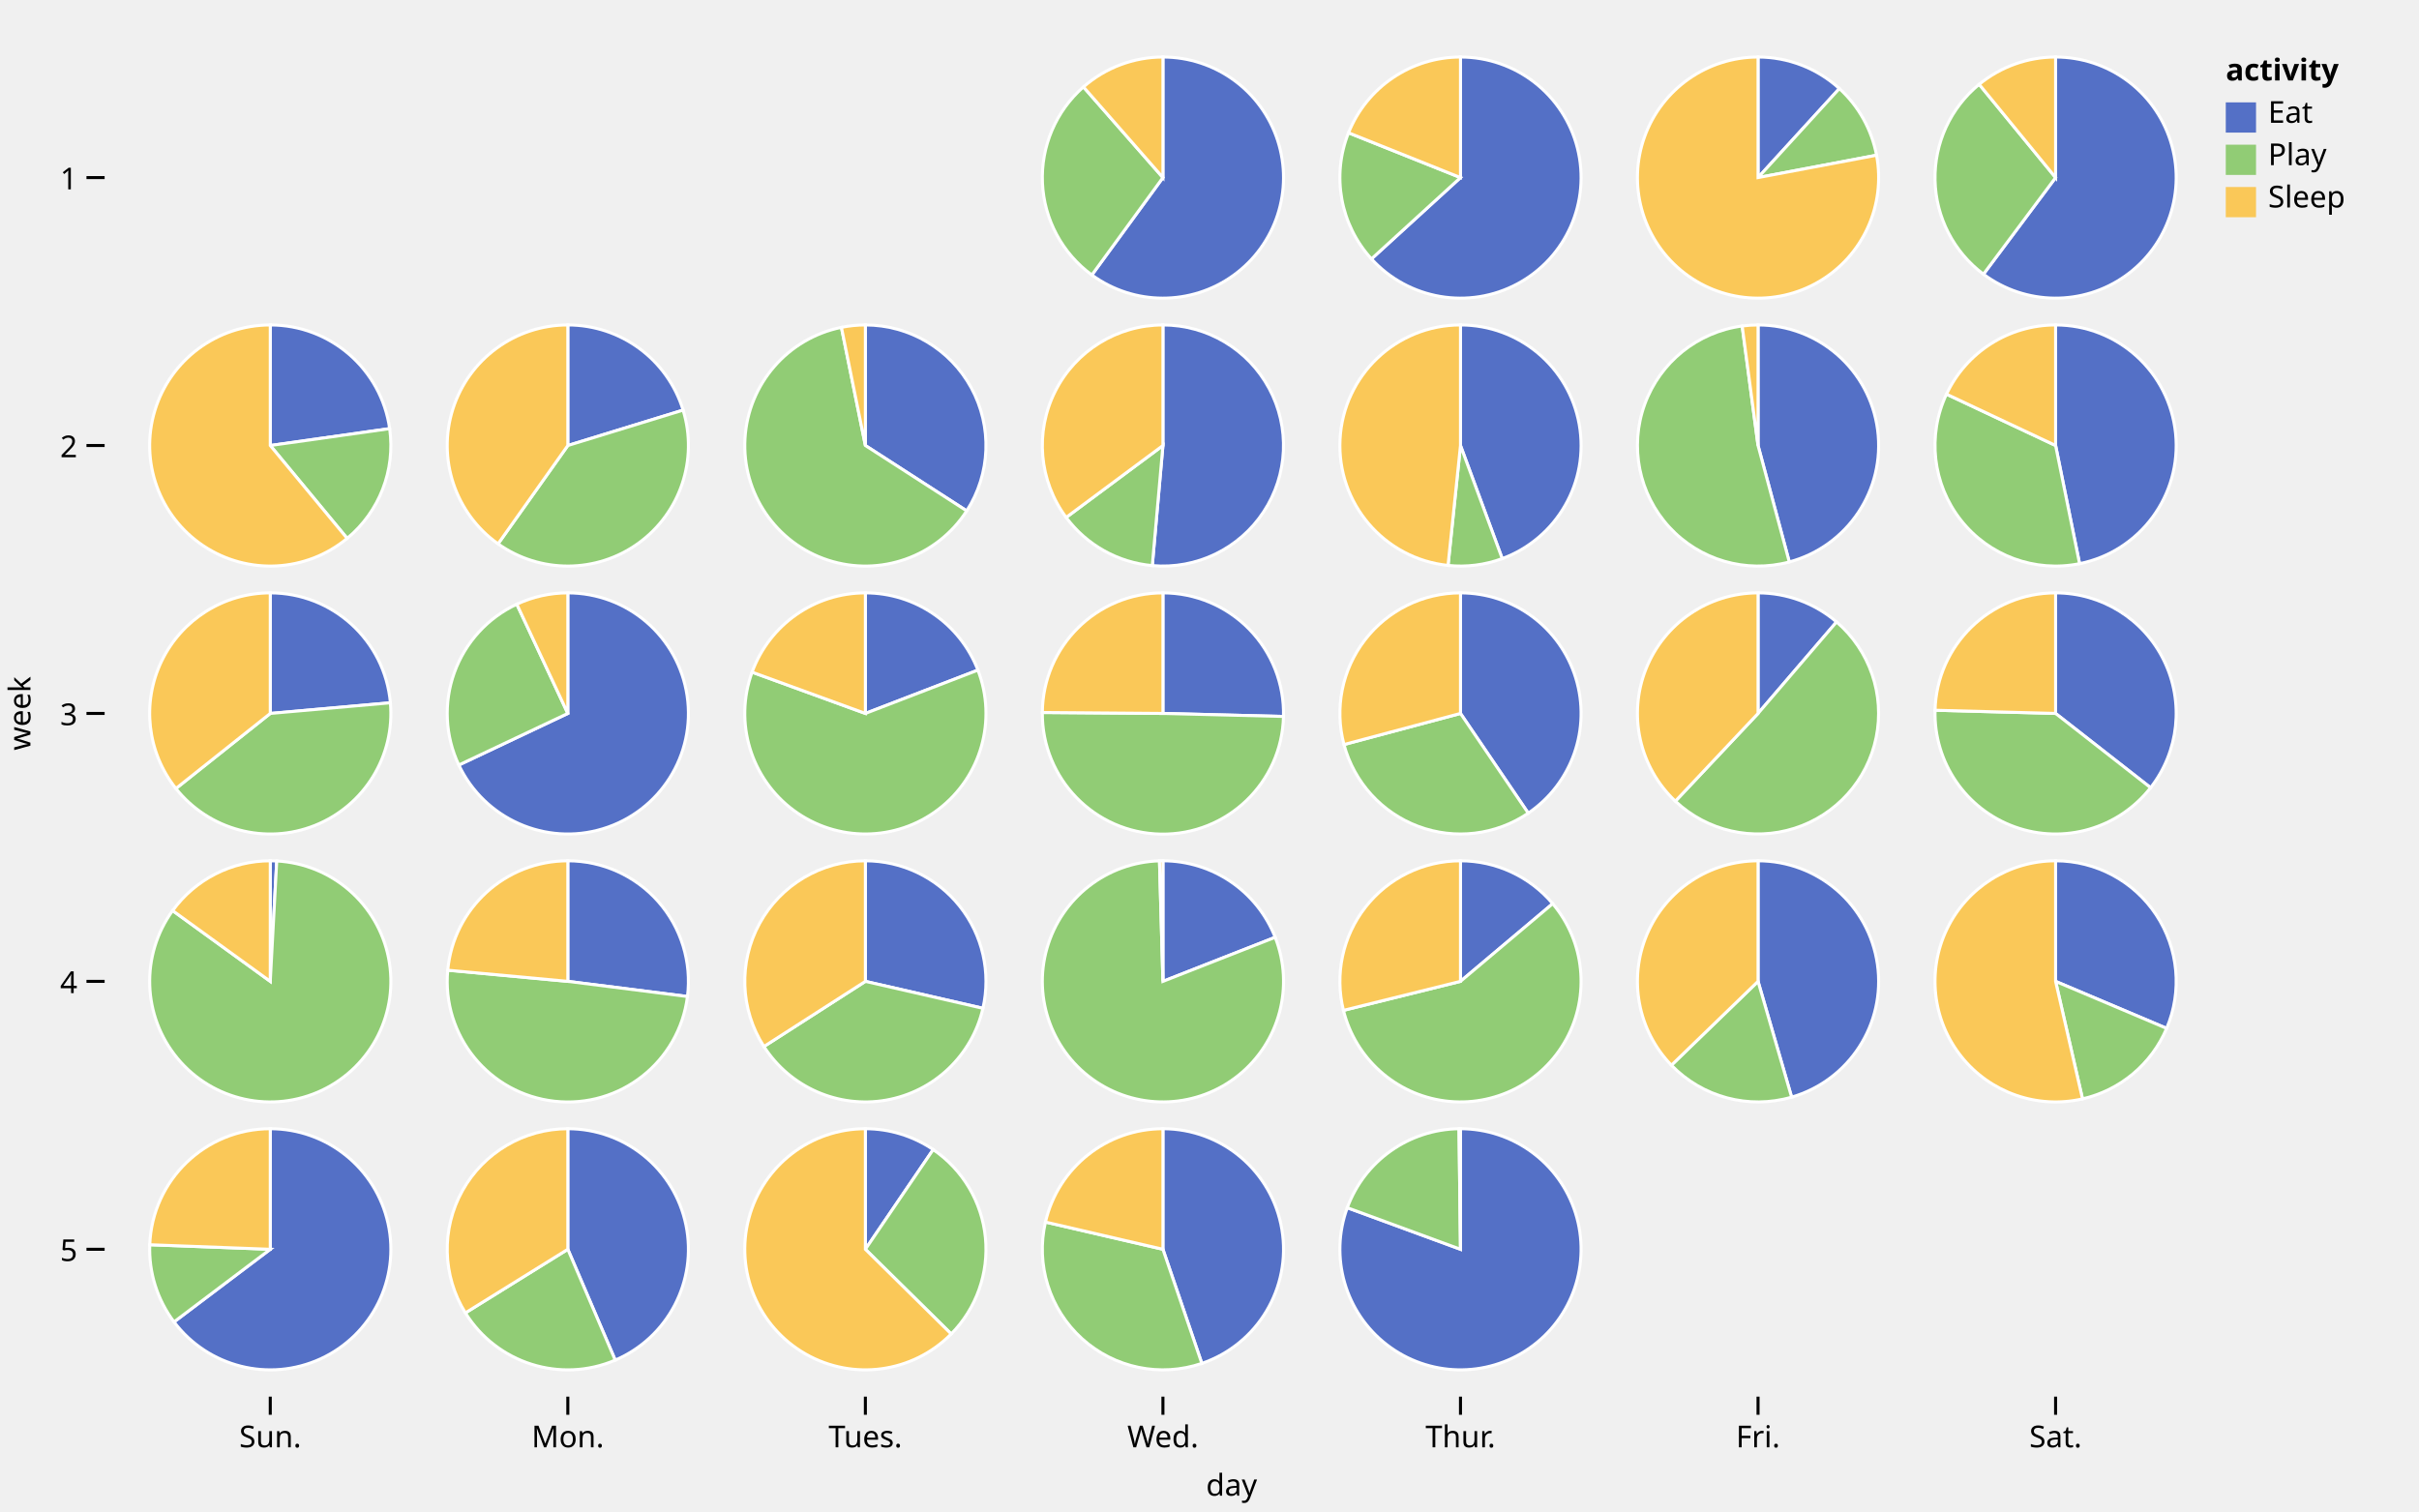
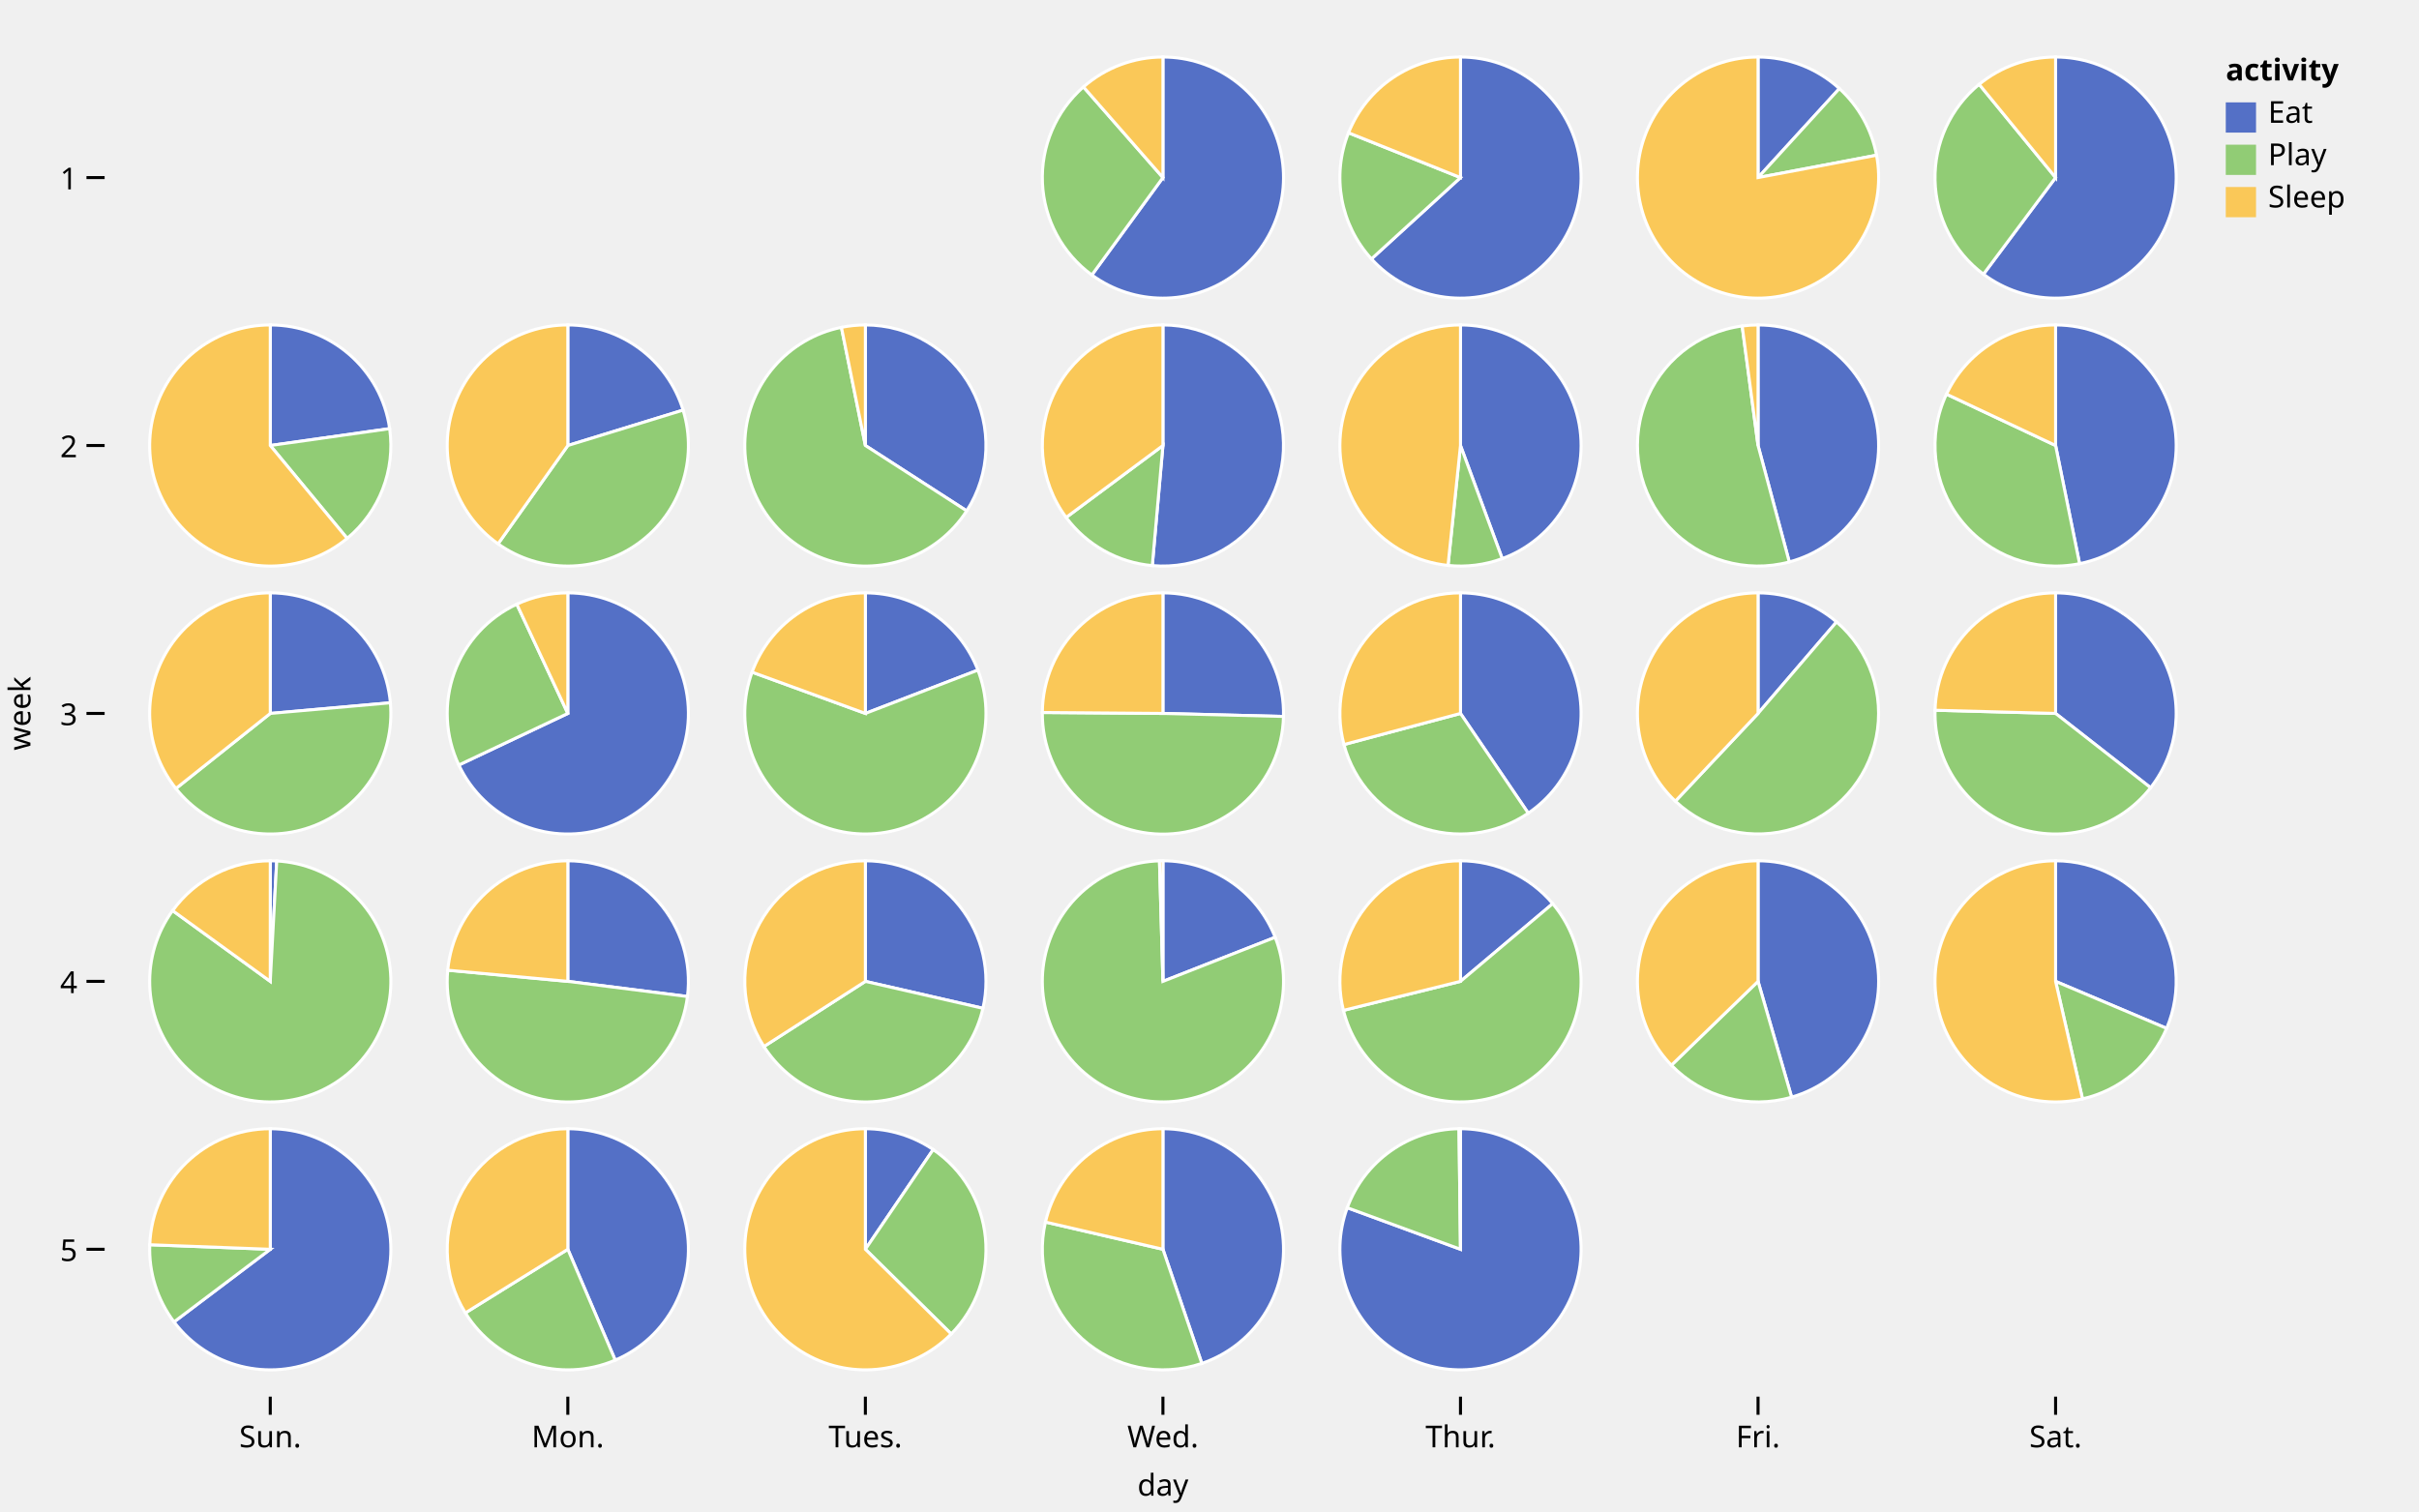
<svg xmlns="http://www.w3.org/2000/svg" width="800" height="500" viewBox="0 0 800 500">
  <g transform="translate(360.0563,18.86275)">
    <text x="376.044" y="0" font-family="system-ui, sans-serif" font-size="10" font-weight="bold" dominant-baseline="text-before-edge" fill="currentColor">activity</text>
    <rect x="376.044" y="15" width="10" height="10" fill="#5470c6" />
    <rect x="376.044" y="29" width="10" height="10" fill="#91cc75" />
    <rect x="376.044" y="43" width="10" height="10" fill="#fac858" />
    <text x="390.044" y="14" font-family="system-ui, sans-serif" font-size="10" dominant-baseline="text-before-edge" fill="currentColor">Eat</text>
    <text x="390.044" y="28" font-family="system-ui, sans-serif" font-size="10" dominant-baseline="text-before-edge" fill="currentColor">Play</text>
    <text x="390.044" y="42" font-family="system-ui, sans-serif" font-size="10" dominant-baseline="text-before-edge" fill="currentColor">Sleep</text>
    <path d="M-23.508,32.218A39.882,39.882,0,1,0,0,-39.882L0,0Z" transform="translate(24.54296,39.88235)" fill="#5470c6" stroke="white" />
    <path d="M-26.29,-29.991A39.882,39.882,0,0,0,-23.508,32.218L0,0Z" transform="translate(24.54296,39.88235)" fill="#91cc75" stroke="white" />
    <path d="M0,-39.882A39.882,39.882,0,0,0,-26.29,-29.991L0,0Z" transform="translate(24.54296,39.88235)" fill="#fac858" stroke="white" />
  </g>
  <g transform="translate(360.0563,107.4902)">
    <path d="M-3.521,39.727A39.882,39.882,0,1,0,0,-39.882L0,0Z" transform="translate(24.54296,39.88235)" fill="#5470c6" stroke="white" />
    <path d="M-32.011,23.789A39.882,39.882,0,0,0,-3.521,39.727L0,0Z" transform="translate(24.54296,39.88235)" fill="#91cc75" stroke="white" />
    <path d="M0,-39.882A39.882,39.882,0,0,0,-32.011,23.789L0,0Z" transform="translate(24.54296,39.88235)" fill="#fac858" stroke="white" />
  </g>
  <g transform="translate(360.0563,196.1176)">
    <path d="M39.87,0.997A39.882,39.882,0,0,0,0,-39.882L0,0Z" transform="translate(24.54296,39.88235)" fill="#5470c6" stroke="white" />
    <path d="M-39.881,-0.312A39.882,39.882,0,0,0,39.87,0.997L0,0Z" transform="translate(24.54296,39.88235)" fill="#91cc75" stroke="white" />
    <path d="M0,-39.882A39.882,39.882,0,0,0,-39.881,-0.312L0,0Z" transform="translate(24.54296,39.88235)" fill="#fac858" stroke="white" />
  </g>
  <g transform="translate(360.0563,284.7451)">
    <path d="M37.125,-14.573A39.882,39.882,0,0,0,0,-39.882L0,0Z" transform="translate(24.54296,39.88235)" fill="#5470c6" stroke="white" />
    <path d="M-1.141,-39.866A39.882,39.882,0,1,0,37.125,-14.573L0,0Z" transform="translate(24.54296,39.88235)" fill="#91cc75" stroke="white" />
    <path d="M0,-39.882A39.882,39.882,0,0,0,-1.141,-39.866L0,0Z" transform="translate(24.54296,39.88235)" fill="#fac858" stroke="white" />
  </g>
  <g transform="translate(360.0563,373.3725)">
    <path d="M12.868,37.749A39.882,39.882,0,0,0,0,-39.882L0,0Z" transform="translate(24.54296,39.88235)" fill="#5470c6" stroke="white" />
    <path d="M-38.852,-9.008A39.882,39.882,0,0,0,12.868,37.749L0,0Z" transform="translate(24.54296,39.88235)" fill="#91cc75" stroke="white" />
    <path d="M0,-39.882A39.882,39.882,0,0,0,-38.852,-9.008L0,0Z" transform="translate(24.54296,39.88235)" fill="#fac858" stroke="white" />
  </g>
  <g transform="translate(465.0423,18.86275)">
    <path d="M-29.442,26.903A39.882,39.882,0,1,0,0,-39.882L0,0Z" transform="translate(17.96304,39.88235)" fill="#5470c6" stroke="white" />
    <path d="M-37.026,-14.821A39.882,39.882,0,0,0,-29.442,26.903L0,0Z" transform="translate(17.96304,39.88235)" fill="#91cc75" stroke="white" />
    <path d="M0,-39.882A39.882,39.882,0,0,0,-37.026,-14.821L0,0Z" transform="translate(17.96304,39.88235)" fill="#fac858" stroke="white" />
  </g>
  <g transform="translate(465.0423,107.4902)">
    <path d="M13.806,37.416A39.882,39.882,0,0,0,0,-39.882L0,0Z" transform="translate(17.96304,39.88235)" fill="#5470c6" stroke="white" />
    <path d="M-4.12,39.669A39.882,39.882,0,0,0,13.806,37.416L0,0Z" transform="translate(17.96304,39.88235)" fill="#91cc75" stroke="white" />
    <path d="M0,-39.882A39.882,39.882,0,0,0,-4.12,39.669L0,0Z" transform="translate(17.96304,39.88235)" fill="#fac858" stroke="white" />
  </g>
  <g transform="translate(465.0423,196.1176)">
    <path d="M22.414,32.988A39.882,39.882,0,0,0,0,-39.882L0,0Z" transform="translate(17.96304,39.88235)" fill="#5470c6" stroke="white" />
    <path d="M-38.531,10.293A39.882,39.882,0,0,0,22.414,32.988L0,0Z" transform="translate(17.96304,39.88235)" fill="#91cc75" stroke="white" />
    <path d="M0,-39.882A39.882,39.882,0,0,0,-38.531,10.293L0,0Z" transform="translate(17.96304,39.88235)" fill="#fac858" stroke="white" />
  </g>
  <g transform="translate(465.0423,284.7451)">
    <path d="M30.498,-25.7A39.882,39.882,0,0,0,0,-39.882L0,0Z" transform="translate(17.96304,39.88235)" fill="#5470c6" stroke="white" />
    <path d="M-38.711,9.596A39.882,39.882,0,1,0,30.498,-25.7L0,0Z" transform="translate(17.96304,39.88235)" fill="#91cc75" stroke="white" />
    <path d="M0,-39.882A39.882,39.882,0,0,0,-38.711,9.596L0,0Z" transform="translate(17.96304,39.88235)" fill="#fac858" stroke="white" />
  </g>
  <g transform="translate(465.0423,373.3725)">
    <path d="M-37.437,-13.75A39.882,39.882,0,1,0,0,-39.882L0,0Z" transform="translate(17.96304,39.88235)" fill="#5470c6" stroke="white" />
    <path d="M-0.484,-39.879A39.882,39.882,0,0,0,-37.437,-13.75L0,0Z" transform="translate(17.96304,39.88235)" fill="#91cc75" stroke="white" />
    <path d="M0,-39.882A39.882,39.882,0,0,0,-0.484,-39.879L0,0Z" transform="translate(17.96304,39.88235)" fill="#fac858" stroke="white" />
  </g>
  <g transform="translate(570.0282,18.86275)">
    <path d="M26.897,-29.448A39.882,39.882,0,0,0,0,-39.882L0,0Z" transform="translate(11.38313,39.88235)" fill="#5470c6" stroke="white" />
    <path d="M39.19,-7.398A39.882,39.882,0,0,0,26.897,-29.448L0,0Z" transform="translate(11.38313,39.88235)" fill="#91cc75" stroke="white" />
    <path d="M0,-39.882A39.882,39.882,0,1,0,39.19,-7.398L0,0Z" transform="translate(11.38313,39.88235)" fill="#fac858" stroke="white" />
  </g>
  <g transform="translate(570.0282,107.4902)">
    <path d="M10.333,38.52A39.882,39.882,0,0,0,0,-39.882L0,0Z" transform="translate(11.38313,39.88235)" fill="#5470c6" stroke="white" />
    <path d="M-5.247,-39.536A39.882,39.882,0,1,0,10.333,38.52L0,0Z" transform="translate(11.38313,39.88235)" fill="#91cc75" stroke="white" />
    <path d="M0,-39.882A39.882,39.882,0,0,0,-5.247,-39.536L0,0Z" transform="translate(11.38313,39.88235)" fill="#fac858" stroke="white" />
  </g>
  <g transform="translate(570.0282,196.1176)">
    <path d="M25.967,-30.271A39.882,39.882,0,0,0,0,-39.882L0,0Z" transform="translate(11.38313,39.88235)" fill="#5470c6" stroke="white" />
    <path d="M-27.346,29.031A39.882,39.882,0,1,0,25.967,-30.271L0,0Z" transform="translate(11.38313,39.88235)" fill="#91cc75" stroke="white" />
    <path d="M0,-39.882A39.882,39.882,0,0,0,-27.346,29.031L0,0Z" transform="translate(11.38313,39.88235)" fill="#fac858" stroke="white" />
  </g>
  <g transform="translate(570.0282,284.7451)">
    <path d="M11.108,38.304A39.882,39.882,0,0,0,0,-39.882L0,0Z" transform="translate(11.38313,39.88235)" fill="#5470c6" stroke="white" />
    <path d="M-28.654,27.741A39.882,39.882,0,0,0,11.108,38.304L0,0Z" transform="translate(11.38313,39.88235)" fill="#91cc75" stroke="white" />
    <path d="M0,-39.882A39.882,39.882,0,0,0,-28.654,27.741L0,0Z" transform="translate(11.38313,39.88235)" fill="#fac858" stroke="white" />
  </g>
  <g transform="translate(675.0141,18.86275)">
    <path d="M-23.861,31.957A39.882,39.882,0,1,0,0,-39.882L0,0Z" transform="translate(4.803215,39.88235)" fill="#5470c6" stroke="white" />
    <path d="M-25.274,-30.851A39.882,39.882,0,0,0,-23.861,31.957L0,0Z" transform="translate(4.803215,39.88235)" fill="#91cc75" stroke="white" />
    <path d="M0,-39.882A39.882,39.882,0,0,0,-25.274,-30.851L0,0Z" transform="translate(4.803215,39.88235)" fill="#fac858" stroke="white" />
  </g>
  <g transform="translate(675.0141,107.4902)">
    <path d="M7.929,39.086A39.882,39.882,0,0,0,0,-39.882L0,0Z" transform="translate(4.803215,39.88235)" fill="#5470c6" stroke="white" />
    <path d="M-36.083,-16.988A39.882,39.882,0,0,0,7.929,39.086L0,0Z" transform="translate(4.803215,39.88235)" fill="#91cc75" stroke="white" />
    <path d="M0,-39.882A39.882,39.882,0,0,0,-36.083,-16.988L0,0Z" transform="translate(4.803215,39.88235)" fill="#fac858" stroke="white" />
  </g>
  <g transform="translate(675.0141,196.1176)">
    <path d="M31.418,24.566A39.882,39.882,0,0,0,0,-39.882L0,0Z" transform="translate(4.803215,39.88235)" fill="#5470c6" stroke="white" />
    <path d="M-39.868,-1.055A39.882,39.882,0,0,0,31.418,24.566L0,0Z" transform="translate(4.803215,39.88235)" fill="#91cc75" stroke="white" />
    <path d="M0,-39.882A39.882,39.882,0,0,0,-39.868,-1.055L0,0Z" transform="translate(4.803215,39.88235)" fill="#fac858" stroke="white" />
  </g>
  <g transform="translate(675.0141,284.7451)">
    <path d="M36.726,15.55A39.882,39.882,0,0,0,0,-39.882L0,0Z" transform="translate(4.803215,39.88235)" fill="#5470c6" stroke="white" />
    <path d="M8.901,38.876A39.882,39.882,0,0,0,36.726,15.55L0,0Z" transform="translate(4.803215,39.88235)" fill="#91cc75" stroke="white" />
    <path d="M0,-39.882A39.882,39.882,0,1,0,8.901,38.876L0,0Z" transform="translate(4.803215,39.88235)" fill="#fac858" stroke="white" />
  </g>
  <g transform="translate(45.09859,107.4902)">
    <path d="M39.489,-5.586A39.882,39.882,0,0,0,0,-39.882L0,0Z" transform="translate(44.2827,39.88235)" fill="#5470c6" stroke="white" />
    <path d="M25.431,30.722A39.882,39.882,0,0,0,39.489,-5.586L0,0Z" transform="translate(44.2827,39.88235)" fill="#91cc75" stroke="white" />
    <path d="M0,-39.882A39.882,39.882,0,1,0,25.431,30.722L0,0Z" transform="translate(44.2827,39.88235)" fill="#fac858" stroke="white" />
  </g>
  <g transform="translate(45.09859,196.1176)">
    <path d="M39.727,-3.522A39.882,39.882,0,0,0,0,-39.882L0,0Z" transform="translate(44.2827,39.88235)" fill="#5470c6" stroke="white" />
    <path d="M-31.206,24.836A39.882,39.882,0,0,0,39.727,-3.522L0,0Z" transform="translate(44.2827,39.88235)" fill="#91cc75" stroke="white" />
    <path d="M0,-39.882A39.882,39.882,0,0,0,-31.206,24.836L0,0Z" transform="translate(44.2827,39.88235)" fill="#fac858" stroke="white" />
  </g>
  <g transform="translate(45.09859,284.7451)">
    <path d="M2.141,-39.825A39.882,39.882,0,0,0,0,-39.882L0,0Z" transform="translate(44.2827,39.88235)" fill="#5470c6" stroke="white" />
    <path d="M-32.293,-23.404A39.882,39.882,0,1,0,2.141,-39.825L0,0Z" transform="translate(44.2827,39.88235)" fill="#91cc75" stroke="white" />
    <path d="M0,-39.882A39.882,39.882,0,0,0,-32.293,-23.404L0,0Z" transform="translate(44.2827,39.88235)" fill="#fac858" stroke="white" />
  </g>
  <g transform="translate(45.09859,373.3725)">
    <path d="M-31.833,24.026A39.882,39.882,0,1,0,0,-39.882L0,0Z" transform="translate(44.2827,39.88235)" fill="#5470c6" stroke="white" />
    <path d="M-39.854,-1.503A39.882,39.882,0,0,0,-31.833,24.026L0,0Z" transform="translate(44.2827,39.88235)" fill="#91cc75" stroke="white" />
    <path d="M0,-39.882A39.882,39.882,0,0,0,-39.854,-1.503L0,0Z" transform="translate(44.2827,39.88235)" fill="#fac858" stroke="white" />
  </g>
  <g transform="translate(150.0845,107.4902)">
    <path d="M38.125,-11.71A39.882,39.882,0,0,0,0,-39.882L0,0Z" transform="translate(37.70279,39.88235)" fill="#5470c6" stroke="white" />
    <path d="M-23.076,32.528A39.882,39.882,0,0,0,38.125,-11.71L0,0Z" transform="translate(37.70279,39.88235)" fill="#91cc75" stroke="white" />
    <path d="M0,-39.882A39.882,39.882,0,0,0,-23.076,32.528L0,0Z" transform="translate(37.70279,39.88235)" fill="#fac858" stroke="white" />
  </g>
  <g transform="translate(150.0845,196.1176)">
    <path d="M-36.047,17.064A39.882,39.882,0,1,0,0,-39.882L0,0Z" transform="translate(37.70279,39.88235)" fill="#5470c6" stroke="white" />
    <path d="M-16.873,-36.137A39.882,39.882,0,0,0,-36.047,17.064L0,0Z" transform="translate(37.70279,39.88235)" fill="#91cc75" stroke="white" />
    <path d="M0,-39.882A39.882,39.882,0,0,0,-16.873,-36.137L0,0Z" transform="translate(37.70279,39.88235)" fill="#fac858" stroke="white" />
  </g>
  <g transform="translate(150.0845,284.7451)">
    <path d="M39.567,5.006A39.882,39.882,0,0,0,0,-39.882L0,0Z" transform="translate(37.70279,39.88235)" fill="#5470c6" stroke="white" />
    <path d="M-39.711,-3.69A39.882,39.882,0,0,0,39.567,5.006L0,0Z" transform="translate(37.70279,39.88235)" fill="#91cc75" stroke="white" />
    <path d="M0,-39.882A39.882,39.882,0,0,0,-39.711,-3.69L0,0Z" transform="translate(37.70279,39.88235)" fill="#fac858" stroke="white" />
  </g>
  <g transform="translate(150.0845,373.3725)">
    <path d="M15.68,36.671A39.882,39.882,0,0,0,0,-39.882L0,0Z" transform="translate(37.70279,39.88235)" fill="#5470c6" stroke="white" />
    <path d="M-33.879,21.043A39.882,39.882,0,0,0,15.68,36.671L0,0Z" transform="translate(37.70279,39.88235)" fill="#91cc75" stroke="white" />
    <path d="M0,-39.882A39.882,39.882,0,0,0,-33.879,21.043L0,0Z" transform="translate(37.70279,39.88235)" fill="#fac858" stroke="white" />
  </g>
  <g transform="translate(255.0704,107.4902)">
    <path d="M33.514,21.619A39.882,39.882,0,0,0,0,-39.882L0,0Z" transform="translate(31.12287,39.88235)" fill="#5470c6" stroke="white" />
    <path d="M-7.923,-39.087A39.882,39.882,0,1,0,33.514,21.619L0,0Z" transform="translate(31.12287,39.88235)" fill="#91cc75" stroke="white" />
    <path d="M0,-39.882A39.882,39.882,0,0,0,-7.923,-39.087L0,0Z" transform="translate(31.12287,39.88235)" fill="#fac858" stroke="white" />
  </g>
  <g transform="translate(255.0704,196.1176)">
    <path d="M37.219,-14.331A39.882,39.882,0,0,0,0,-39.882L0,0Z" transform="translate(31.12287,39.88235)" fill="#5470c6" stroke="white" />
    <path d="M-37.472,-13.655A39.882,39.882,0,1,0,37.219,-14.331L0,0Z" transform="translate(31.12287,39.88235)" fill="#91cc75" stroke="white" />
    <path d="M0,-39.882A39.882,39.882,0,0,0,-37.472,-13.655L0,0Z" transform="translate(31.12287,39.88235)" fill="#fac858" stroke="white" />
  </g>
  <g transform="translate(255.0704,284.7451)">
    <path d="M38.874,8.911A39.882,39.882,0,0,0,0,-39.882L0,0Z" transform="translate(31.12287,39.88235)" fill="#5470c6" stroke="white" />
    <path d="M-33.554,21.558A39.882,39.882,0,0,0,38.874,8.911L0,0Z" transform="translate(31.12287,39.88235)" fill="#91cc75" stroke="white" />
    <path d="M0,-39.882A39.882,39.882,0,0,0,-33.554,21.558L0,0Z" transform="translate(31.12287,39.88235)" fill="#fac858" stroke="white" />
  </g>
  <g transform="translate(255.0704,373.3725)">
    <path d="M22.425,-32.981A39.882,39.882,0,0,0,0,-39.882L0,0Z" transform="translate(31.12287,39.88235)" fill="#5470c6" stroke="white" />
    <path d="M28.389,28.012A39.882,39.882,0,0,0,22.425,-32.981L0,0Z" transform="translate(31.12287,39.88235)" fill="#91cc75" stroke="white" />
    <path d="M0,-39.882A39.882,39.882,0,1,0,28.389,28.012L0,0Z" transform="translate(31.12287,39.88235)" fill="#fac858" stroke="white" />
  </g>
  <line x1="89.381" y1="462" x2="89.381" y2="468" stroke="currentColor" stroke-width="1" />
  <line x1="187.787" y1="462" x2="187.787" y2="468" stroke="currentColor" stroke-width="1" />
  <line x1="286.193" y1="462" x2="286.193" y2="468" stroke="currentColor" stroke-width="1" />
  <line x1="384.599" y1="462" x2="384.599" y2="468" stroke="currentColor" stroke-width="1" />
  <line x1="483.005" y1="462" x2="483.005" y2="468" stroke="currentColor" stroke-width="1" />
  <line x1="581.411" y1="462" x2="581.411" y2="468" stroke="currentColor" stroke-width="1" />
  <line x1="679.817" y1="462" x2="679.817" y2="468" stroke="currentColor" stroke-width="1" />
  <text x="89.381" y="471" font-family="system-ui, sans-serif" font-size="10" text-anchor="middle" dominant-baseline="text-before-edge" fill="currentColor">Sun.</text>
  <text x="187.787" y="471" font-family="system-ui, sans-serif" font-size="10" text-anchor="middle" dominant-baseline="text-before-edge" fill="currentColor">Mon.</text>
  <text x="286.193" y="471" font-family="system-ui, sans-serif" font-size="10" text-anchor="middle" dominant-baseline="text-before-edge" fill="currentColor">Tues.</text>
  <text x="384.599" y="471" font-family="system-ui, sans-serif" font-size="10" text-anchor="middle" dominant-baseline="text-before-edge" fill="currentColor">Wed.</text>
  <text x="483.005" y="471" font-family="system-ui, sans-serif" font-size="10" text-anchor="middle" dominant-baseline="text-before-edge" fill="currentColor">Thur.</text>
  <text x="581.411" y="471" font-family="system-ui, sans-serif" font-size="10" text-anchor="middle" dominant-baseline="text-before-edge" fill="currentColor">Fri.</text>
  <text x="679.817" y="471" font-family="system-ui, sans-serif" font-size="10" text-anchor="middle" dominant-baseline="text-before-edge" fill="currentColor">Sat.</text>
-   <text x="407.3" y="487" font-family="system-ui, sans-serif" font-size="10" text-anchor="middle" dominant-baseline="text-before-edge" fill="currentColor">day</text>
+   <text x="384.599" y="487" font-family="system-ui, sans-serif" font-size="10" text-anchor="middle" dominant-baseline="text-before-edge" fill="currentColor">day</text>
  <line x1="34.6" y1="58.745" x2="28.6" y2="58.745" stroke="currentColor" stroke-width="1" />
  <line x1="34.6" y1="147.373" x2="28.6" y2="147.373" stroke="currentColor" stroke-width="1" />
  <line x1="34.6" y1="236" x2="28.6" y2="236" stroke="currentColor" stroke-width="1" />
  <line x1="34.6" y1="324.627" x2="28.6" y2="324.627" stroke="currentColor" stroke-width="1" />
  <line x1="34.6" y1="413.255" x2="28.6" y2="413.255" stroke="currentColor" stroke-width="1" />
  <text x="25.6" y="58.745" font-family="system-ui, sans-serif" font-size="10" text-anchor="end" dominant-baseline="central" fill="currentColor">1</text>
  <text x="25.6" y="147.373" font-family="system-ui, sans-serif" font-size="10" text-anchor="end" dominant-baseline="central" fill="currentColor">2</text>
  <text x="25.6" y="236" font-family="system-ui, sans-serif" font-size="10" text-anchor="end" dominant-baseline="central" fill="currentColor">3</text>
  <text x="25.6" y="324.627" font-family="system-ui, sans-serif" font-size="10" text-anchor="end" dominant-baseline="central" fill="currentColor">4</text>
  <text x="25.6" y="413.255" font-family="system-ui, sans-serif" font-size="10" text-anchor="end" dominant-baseline="central" fill="currentColor">5</text>
  <text x="13" y="236" transform="rotate(-90,13,236)" font-family="system-ui, sans-serif" font-size="10" text-anchor="middle" dominant-baseline="text-after-edge" fill="currentColor">week</text>
</svg>
